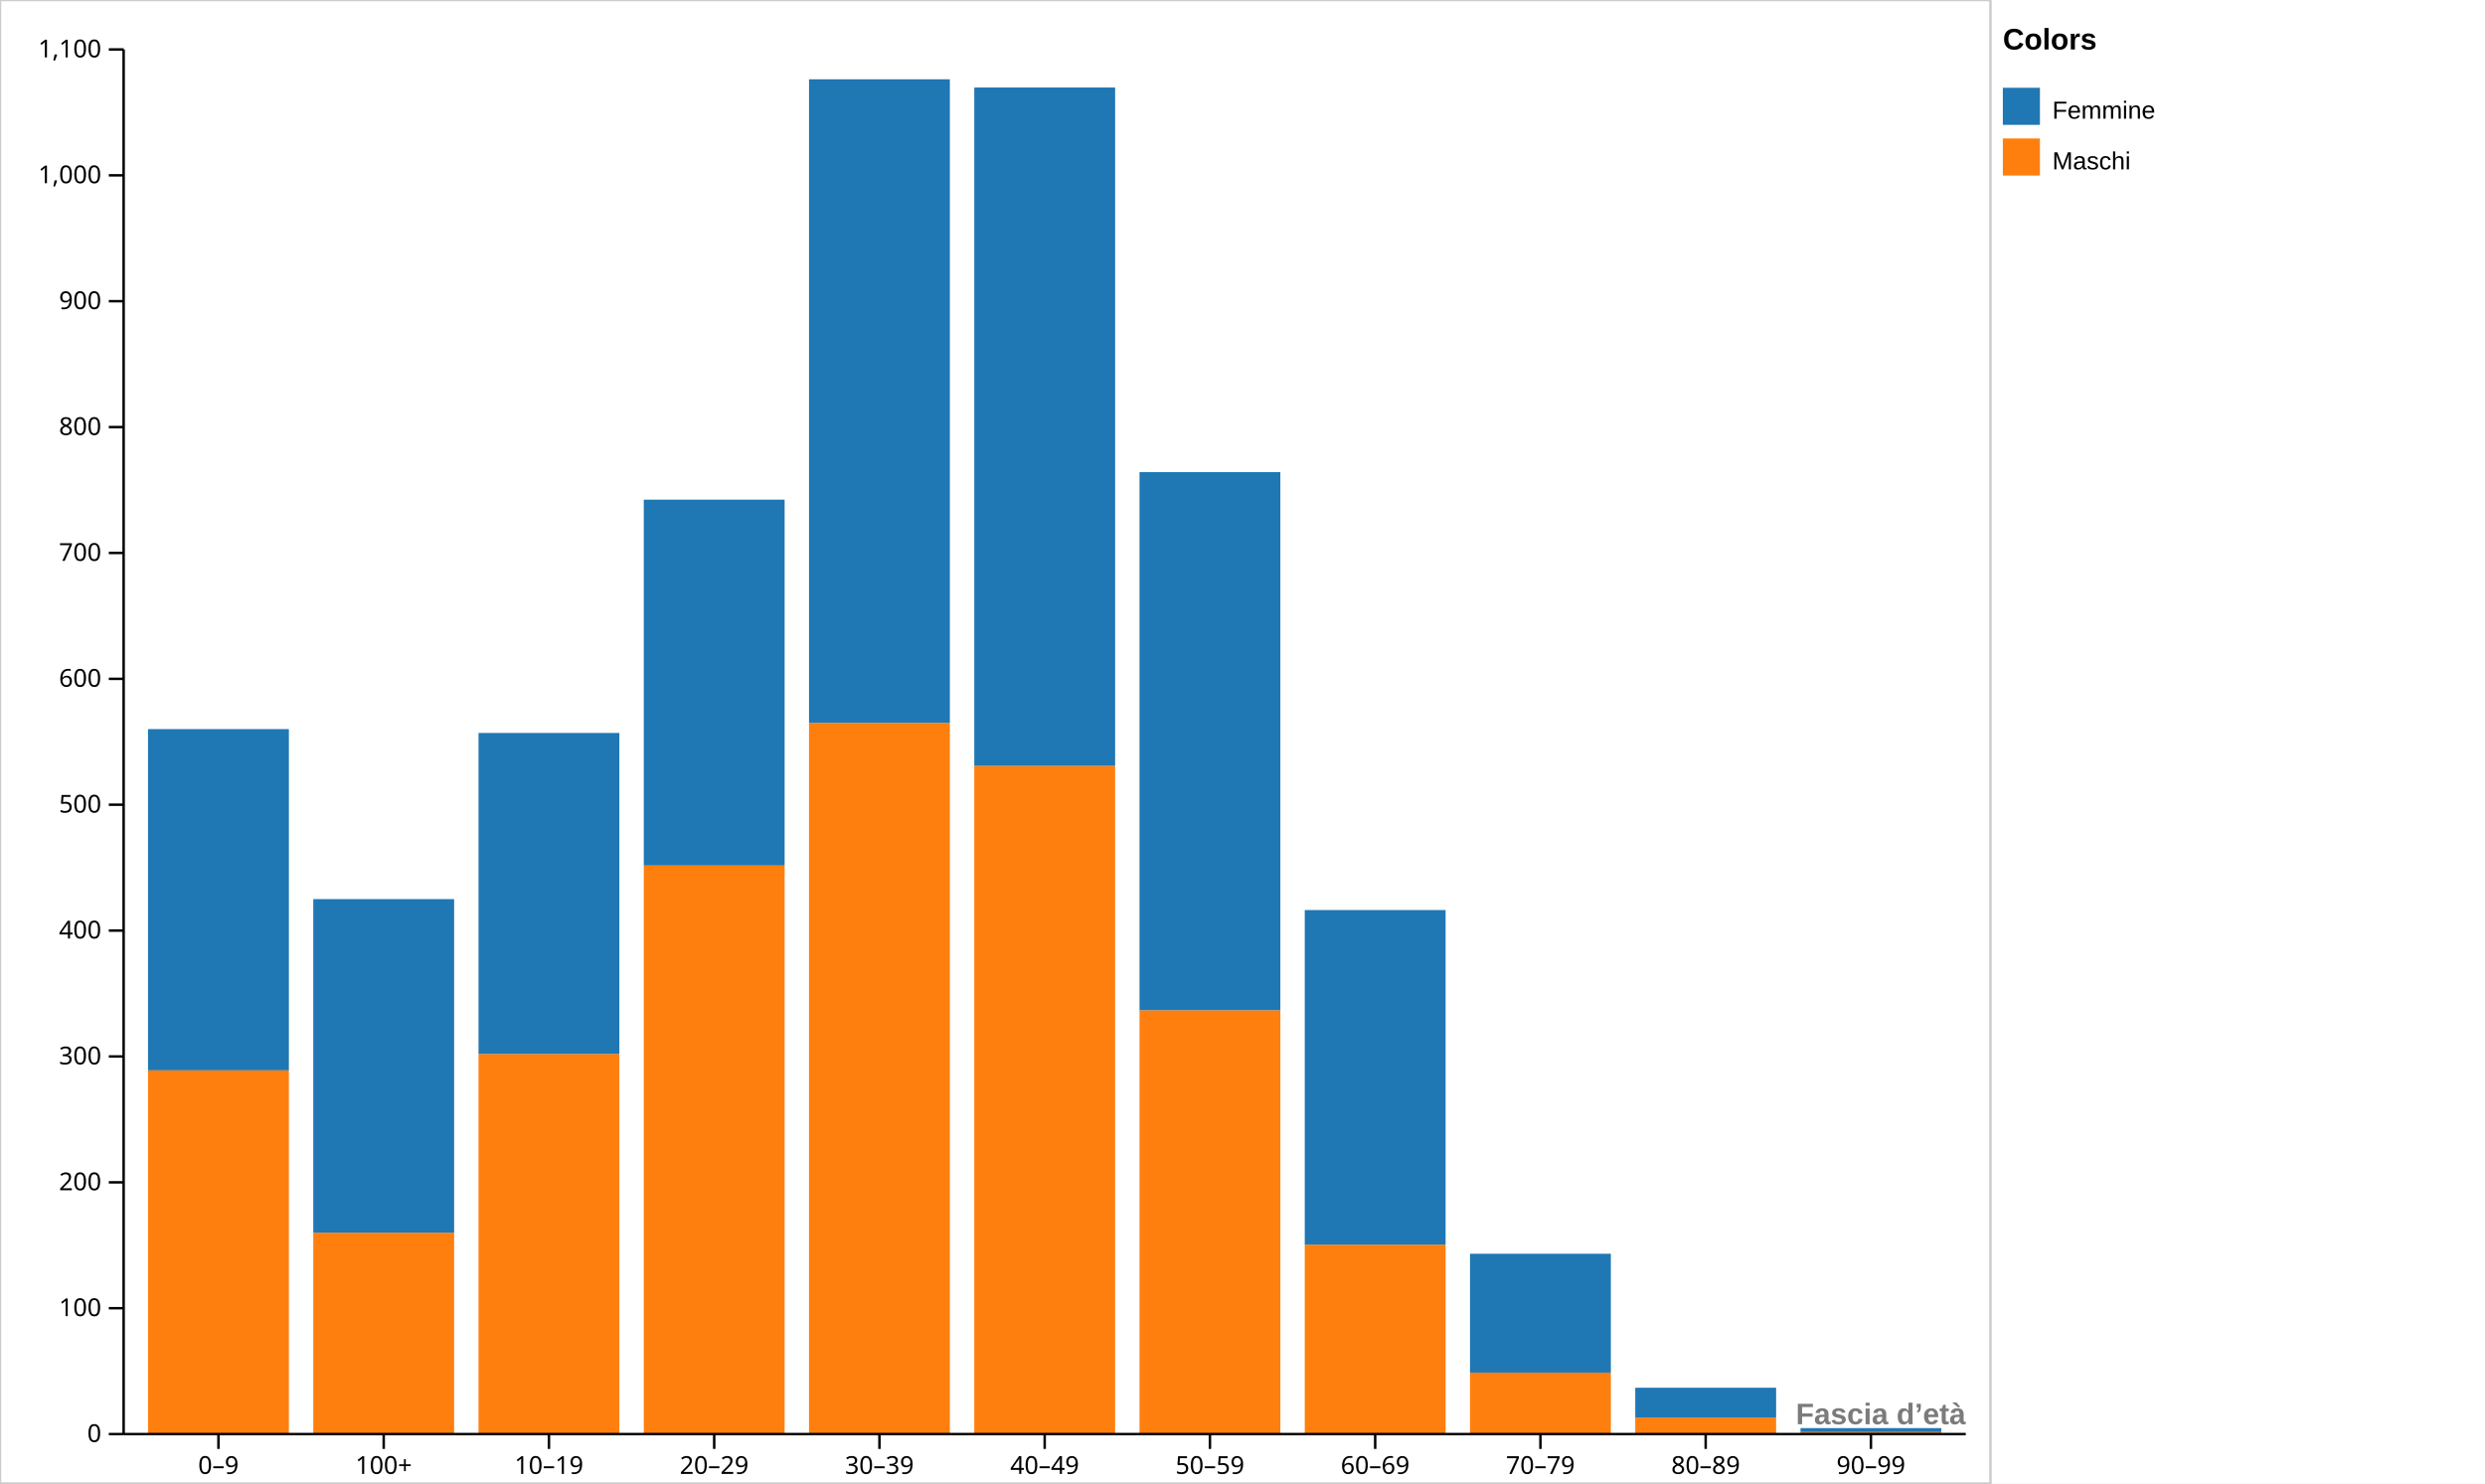
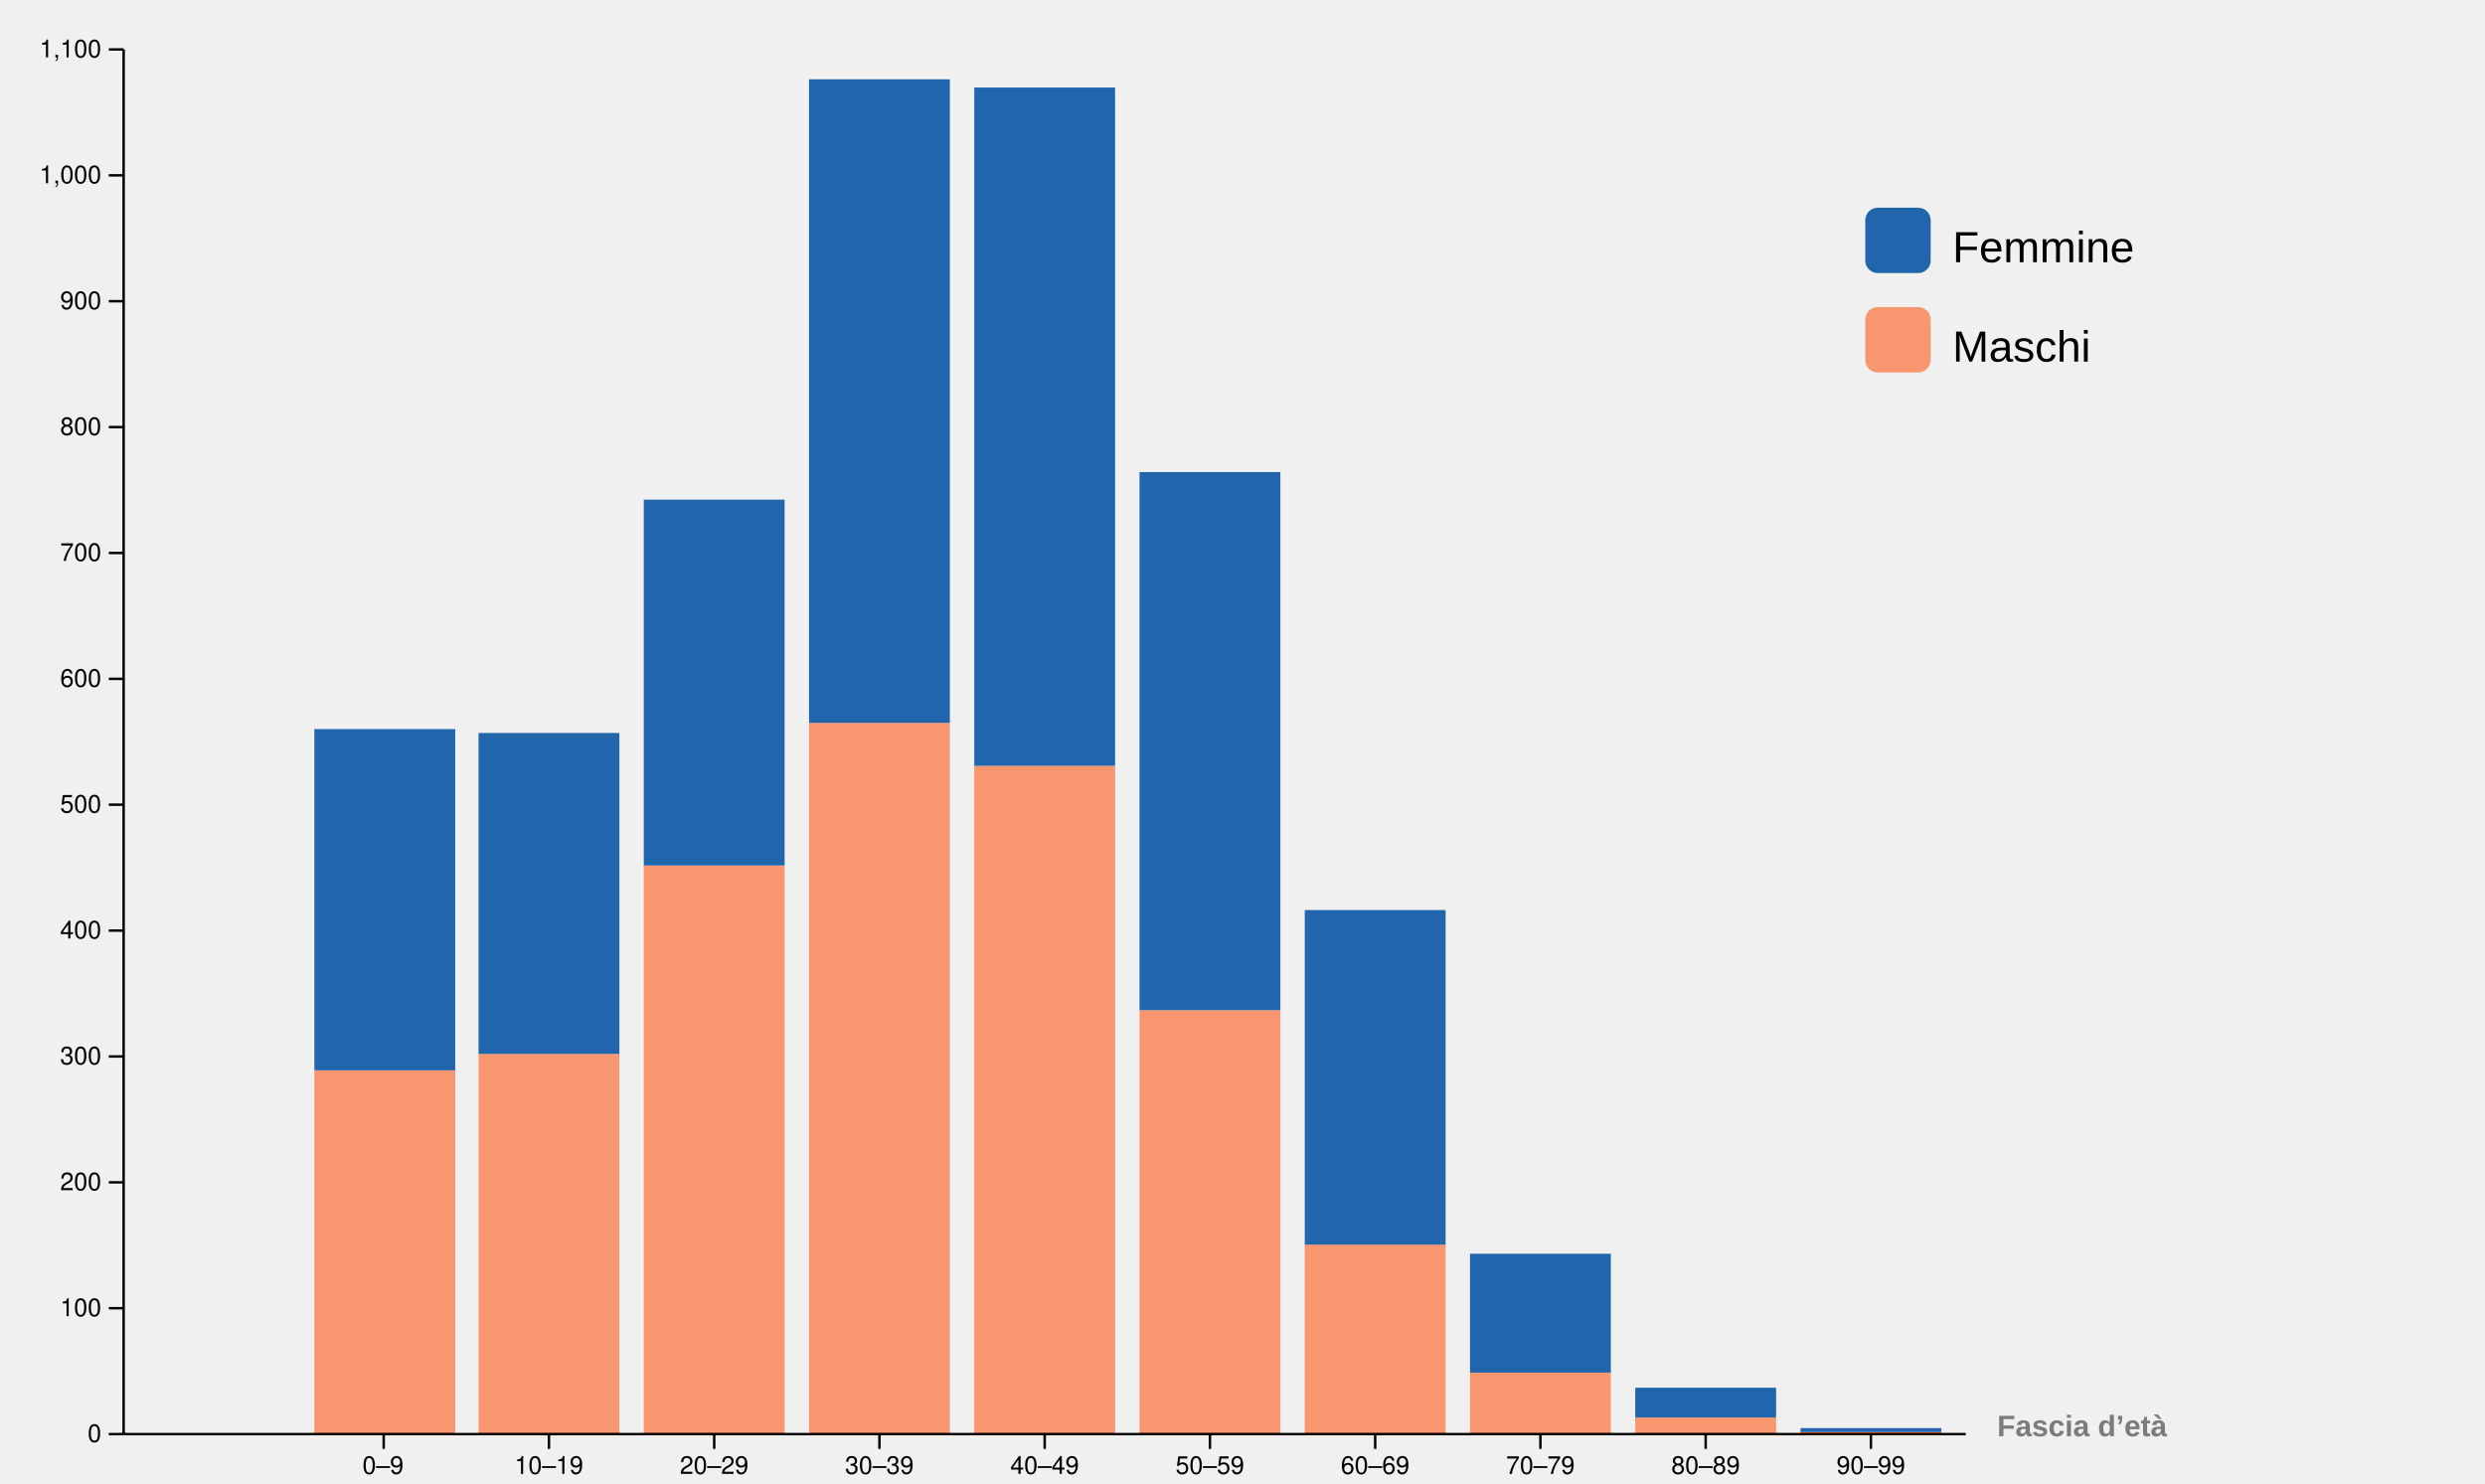
- <svg xmlns="http://www.w3.org/2000/svg" width="1005" height="600">
-   <rect width="1005" height="600" x="0" y="0" fill="#FFFFFF" id="background" />
+ <svg xmlns="http://www.w3.org/2000/svg" id="Layer_1" version="1.1" viewBox="0 0 1005 600">
+   <defs>
+     <style>
+       .st0 {
+         fill: #ff7f0e;
+       }
+ 
+       .st1 {
+         font-family: Helvetica, Helvetica;
+         font-size: 10px;
+       }
+ 
+       .st1, .st2, .st3, .st4 {
+         isolation: isolate;
+       }
+ 
+       .st3 {
+         fill: #7b7b7b;
+         font-family: Arial-BoldMT, Arial;
+         font-size: 12px;
+         font-weight: 700;
+       }
+ 
+       .st5 {
+         fill: #f7966f;
+       }
+ 
+       .st4 {
+         font-family: ArialMT, Arial;
+         font-size: 17.64px;
+       }
+ 
+       .st6 {
+         fill: #2166ac;
+       }
+ 
+       .st7 {
+         fill: none;
+         stroke: #000;
+       }
+     </style>
+   </defs>
  <g id="viz">
-     <g transform="translate(0,0)">
-       <g transform="translate(50,20)">
-         <g id="Maschi" fill="#ff7f0e">
-           <rect x="9.868" y="412.884" width="56.963" height="147.116" />
-           <rect x="143.528" y="406.232" width="56.963" height="153.768" />
-           <rect x="210.358" y="330.036" width="56.963" height="229.964" />
-           <rect x="277.188" y="272.362" width="56.963" height="287.638" />
-           <rect x="344.019" y="289.73" width="56.963" height="270.27" />
-           <rect x="410.849" y="388.559" width="56.963" height="171.441" />
-           <rect x="477.679" y="483.395" width="56.963" height="76.605" />
-           <rect x="544.509" y="535.141" width="56.963" height="24.859" />
-           <rect x="611.34" y="553.298" width="56.963" height="6.702" />
-           <rect x="678.17" y="559.182" width="56.963" height="0.818" />
-           <rect x="76.698" y="478.545" width="56.963" height="81.455" />
-         </g>
-         <g id="Femmine" fill="#1f77b4">
-           <rect x="9.868" y="274.882" width="56.963" height="138.002" />
-           <rect x="143.528" y="276.437" width="56.963" height="129.795" />
-           <rect x="210.358" y="182.082" width="56.963" height="147.954" />
-           <rect x="277.188" y="12.072" width="56.963" height="260.29" />
-           <rect x="344.019" y="15.396" width="56.963" height="274.334" />
-           <rect x="410.849" y="170.93" width="56.963" height="217.629" />
-           <rect x="477.679" y="348.059" width="56.963" height="135.336" />
-           <rect x="544.509" y="487.069" width="56.963" height="48.071" />
-           <rect x="611.34" y="541.254" width="56.963" height="12.044" />
-           <rect x="678.17" y="557.579" width="56.963" height="1.603" />
-           <rect x="76.698" y="343.636" width="56.963" height="134.909" />
-         </g>
-         <g id="xAxis" transform="translate(0,560)" fill="none" font-size="10" font-family="sans-serif" text-anchor="middle">
-           <path class="domain" stroke="currentColor" d="M0,0H745" />
-           <g class="tick" opacity="1" transform="translate(38.34889,0)">
-             <line stroke="currentColor" y2="6" />
-             <text fill="currentColor" y="9" dy="0.71em">0–9</text>
-           </g>
-           <g class="tick" opacity="1" transform="translate(105.1791,0)">
-             <line stroke="currentColor" y2="6" />
-             <text fill="currentColor" y="9" dy="0.71em">100+</text>
-           </g>
-           <g class="tick" opacity="1" transform="translate(172.0093,0)">
-             <line stroke="currentColor" y2="6" />
-             <text fill="currentColor" y="9" dy="0.71em">10–19</text>
-           </g>
-           <g class="tick" opacity="1" transform="translate(238.8396,0)">
-             <line stroke="currentColor" y2="6" />
-             <text fill="currentColor" y="9" dy="0.71em">20–29</text>
-           </g>
-           <g class="tick" opacity="1" transform="translate(305.6698,0)">
-             <line stroke="currentColor" y2="6" />
-             <text fill="currentColor" y="9" dy="0.71em">30–39</text>
-           </g>
-           <g class="tick" opacity="1" transform="translate(372.5,0)">
-             <line stroke="currentColor" y2="6" />
-             <text fill="currentColor" y="9" dy="0.71em">40–49</text>
-           </g>
-           <g class="tick" opacity="1" transform="translate(439.3302,0)">
-             <line stroke="currentColor" y2="6" />
-             <text fill="currentColor" y="9" dy="0.71em">50–59</text>
-           </g>
-           <g class="tick" opacity="1" transform="translate(506.1604,0)">
-             <line stroke="currentColor" y2="6" />
-             <text fill="currentColor" y="9" dy="0.71em">60–69</text>
-           </g>
-           <g class="tick" opacity="1" transform="translate(572.9907,0)">
-             <line stroke="currentColor" y2="6" />
-             <text fill="currentColor" y="9" dy="0.71em">70–79</text>
-           </g>
-           <g class="tick" opacity="1" transform="translate(639.8209,0)">
-             <line stroke="currentColor" y2="6" />
-             <text fill="currentColor" y="9" dy="0.71em">80–89</text>
-           </g>
-           <g class="tick" opacity="1" transform="translate(706.6511,0)">
-             <line stroke="currentColor" y2="6" />
-             <text fill="currentColor" y="9" dy="0.71em">90–99</text>
-           </g>
-         </g>
-         <g id="yAxis" fill="none" font-size="10" font-family="sans-serif" text-anchor="end">
-           <path class="domain" stroke="currentColor" d="M0,560V0" />
-           <g class="tick" opacity="1" transform="translate(0,560)">
-             <line stroke="currentColor" x2="-6" />
-             <text fill="currentColor" x="-9" dy="0.32em">0</text>
-           </g>
-           <g class="tick" opacity="1" transform="translate(0,509.0909)">
-             <line stroke="currentColor" x2="-6" />
-             <text fill="currentColor" x="-9" dy="0.32em">100</text>
-           </g>
-           <g class="tick" opacity="1" transform="translate(0,458.1818)">
-             <line stroke="currentColor" x2="-6" />
-             <text fill="currentColor" x="-9" dy="0.32em">200</text>
-           </g>
-           <g class="tick" opacity="1" transform="translate(0,407.2727)">
-             <line stroke="currentColor" x2="-6" />
-             <text fill="currentColor" x="-9" dy="0.32em">300</text>
-           </g>
-           <g class="tick" opacity="1" transform="translate(0,356.3636)">
-             <line stroke="currentColor" x2="-6" />
-             <text fill="currentColor" x="-9" dy="0.32em">400</text>
-           </g>
-           <g class="tick" opacity="1" transform="translate(0,305.4545)">
-             <line stroke="currentColor" x2="-6" />
-             <text fill="currentColor" x="-9" dy="0.32em">500</text>
-           </g>
-           <g class="tick" opacity="1" transform="translate(0,254.5455)">
-             <line stroke="currentColor" x2="-6" />
-             <text fill="currentColor" x="-9" dy="0.32em">600</text>
-           </g>
-           <g class="tick" opacity="1" transform="translate(0,203.6364)">
-             <line stroke="currentColor" x2="-6" />
-             <text fill="currentColor" x="-9" dy="0.32em">700</text>
-           </g>
-           <g class="tick" opacity="1" transform="translate(0,152.7273)">
-             <line stroke="currentColor" x2="-6" />
-             <text fill="currentColor" x="-9" dy="0.32em">800</text>
-           </g>
-           <g class="tick" opacity="1" transform="translate(0,101.8182)">
-             <line stroke="currentColor" x2="-6" />
-             <text fill="currentColor" x="-9" dy="0.32em">900</text>
-           </g>
-           <g class="tick" opacity="1" transform="translate(0,50.90909)">
-             <line stroke="currentColor" x2="-6" />
-             <text fill="currentColor" x="-9" dy="0.32em">1,000</text>
-           </g>
-           <g class="tick" opacity="1" transform="translate(0,0)">
-             <line stroke="currentColor" x2="-6" />
-             <text fill="currentColor" x="-9" dy="0.32em">1,100</text>
-           </g>
-         </g>
-         <text y="556" x="745" text-anchor="end" style="font-family: Arial, sans-serif; font-size: 12px; fill: rgb(123, 123, 123); font-weight: bold;">Fascia d’età</text>
-       </g>
-       <text x="4" y="4" style="font-family: Arial, sans-serif; font-size: 12px; fill: black; font-weight: bold; dominant-baseline: hanging;" />
-     </g>
-     <g id="grid">
-       <rect x="0" y="0" width="805" height="600" fill="none" stroke="#ccc" />
+     <g>
+       <g id="Maschi">
+         <rect class="st5" x="127.14" y="432.88" width="56.96" height="147.12" />
+         <rect class="st5" x="193.53" y="426.23" width="56.96" height="153.77" />
+         <rect class="st5" x="260.36" y="350.04" width="56.96" height="229.96" />
+         <rect class="st5" x="327.19" y="292.36" width="56.96" height="287.64" />
+         <rect class="st5" x="394.02" y="309.73" width="56.96" height="270.27" />
+         <rect class="st5" x="460.85" y="408.56" width="56.96" height="171.44" />
+         <rect class="st5" x="527.68" y="503.4" width="56.96" height="76.6" />
+         <rect class="st5" x="594.51" y="555.14" width="56.96" height="24.86" />
+         <rect class="st5" x="661.34" y="573.3" width="56.96" height="6.7" />
+         <rect class="st0" x="728.17" y="579.18" width="56.96" height=".82" />
+       </g>
+       <g id="Femmine">
+         <rect class="st6" x="127.14" y="294.88" width="56.96" height="138" />
+         <rect class="st6" x="193.53" y="296.44" width="56.96" height="129.8" />
+         <rect class="st6" x="260.36" y="202.08" width="56.96" height="147.95" />
+         <rect class="st6" x="327.19" y="32.07" width="56.96" height="260.29" />
+         <rect class="st6" x="394.02" y="35.4" width="56.96" height="274.33" />
+         <rect class="st6" x="460.85" y="190.93" width="56.96" height="217.63" />
+         <rect class="st6" x="527.68" y="368.06" width="56.96" height="135.34" />
+         <rect class="st6" x="594.51" y="507.07" width="56.96" height="48.07" />
+         <rect class="st6" x="661.34" y="561.25" width="56.96" height="12.04" />
+         <rect class="st6" x="728.17" y="577.58" width="56.96" height="1.6" />
+       </g>
+       <g id="xAxis">
+         <path class="st7" d="M50,580h745" />
+         <g class="st2">
+           <text class="st1" transform="translate(146.57 596.1)">
+             <tspan x="0" y="0">0–9</tspan>
+           </text>
+         </g>
+         <line class="st7" x1="155.18" y1="580" x2="155.18" y2="586" />
+         <g>
+           <line class="st7" x1="222.01" y1="580" x2="222.01" y2="586" />
+           <g class="st2">
+             <text class="st1" transform="translate(208.11 596.1)">
+               <tspan x="0" y="0">10–19</tspan>
+             </text>
+           </g>
+         </g>
+         <g>
+           <line class="st7" x1="288.84" y1="580" x2="288.84" y2="586" />
+           <g class="st2">
+             <text class="st1" transform="translate(274.94 596.1)">
+               <tspan x="0" y="0">20–29</tspan>
+             </text>
+           </g>
+         </g>
+         <g>
+           <line class="st7" x1="355.67" y1="580" x2="355.67" y2="586" />
+           <g class="st2">
+             <text class="st1" transform="translate(341.77 596.1)">
+               <tspan x="0" y="0">30–39</tspan>
+             </text>
+           </g>
+         </g>
+         <g>
+           <line class="st7" x1="422.5" y1="580" x2="422.5" y2="586" />
+           <g class="st2">
+             <text class="st1" transform="translate(408.6 596.1)">
+               <tspan x="0" y="0">40–49</tspan>
+             </text>
+           </g>
+         </g>
+         <g>
+           <line class="st7" x1="489.33" y1="580" x2="489.33" y2="586" />
+           <g class="st2">
+             <text class="st1" transform="translate(475.43 596.1)">
+               <tspan x="0" y="0">50–59</tspan>
+             </text>
+           </g>
+         </g>
+         <g>
+           <line class="st7" x1="556.16" y1="580" x2="556.16" y2="586" />
+           <g class="st2">
+             <text class="st1" transform="translate(542.26 596.1)">
+               <tspan x="0" y="0">60–69</tspan>
+             </text>
+           </g>
+         </g>
+         <g>
+           <line class="st7" x1="622.99" y1="580" x2="622.99" y2="586" />
+           <g class="st2">
+             <text class="st1" transform="translate(609.09 596.1)">
+               <tspan x="0" y="0">70–79</tspan>
+             </text>
+           </g>
+         </g>
+         <g>
+           <line class="st7" x1="689.82" y1="580" x2="689.82" y2="586" />
+           <g class="st2">
+             <text class="st1" transform="translate(675.92 596.1)">
+               <tspan x="0" y="0">80–89</tspan>
+             </text>
+           </g>
+         </g>
+         <g>
+           <line class="st7" x1="756.65" y1="580" x2="756.65" y2="586" />
+           <g class="st2">
+             <text class="st1" transform="translate(742.75 596.1)">
+               <tspan x="0" y="0">90–99</tspan>
+             </text>
+           </g>
+         </g>
+       </g>
+       <g id="yAxis">
+         <path class="st7" d="M50,580V20" />
+         <g>
+           <line class="st7" x1="50" y1="580" x2="44" y2="580" />
+           <g class="st2">
+             <text class="st1" transform="translate(35.44 583.2)">
+               <tspan x="0" y="0">0</tspan>
+             </text>
+           </g>
+         </g>
+         <g>
+           <line class="st7" x1="50" y1="529.09" x2="44" y2="529.09" />
+           <g class="st2">
+             <text class="st1" transform="translate(24.32 532.29)">
+               <tspan x="0" y="0">100</tspan>
+             </text>
+           </g>
+         </g>
+         <g>
+           <line class="st7" x1="50" y1="478.18" x2="44" y2="478.18" />
+           <g class="st2">
+             <text class="st1" transform="translate(24.32 481.38)">
+               <tspan x="0" y="0">200</tspan>
+             </text>
+           </g>
+         </g>
+         <g>
+           <line class="st7" x1="50" y1="427.27" x2="44" y2="427.27" />
+           <g class="st2">
+             <text class="st1" transform="translate(24.32 430.47)">
+               <tspan x="0" y="0">300</tspan>
+             </text>
+           </g>
+         </g>
+         <g>
+           <line class="st7" x1="50" y1="376.36" x2="44" y2="376.36" />
+           <g class="st2">
+             <text class="st1" transform="translate(24.32 379.56)">
+               <tspan x="0" y="0">400</tspan>
+             </text>
+           </g>
+         </g>
+         <g>
+           <line class="st7" x1="50" y1="325.45" x2="44" y2="325.45" />
+           <g class="st2">
+             <text class="st1" transform="translate(24.32 328.65)">
+               <tspan x="0" y="0">500</tspan>
+             </text>
+           </g>
+         </g>
+         <g>
+           <line class="st7" x1="50" y1="274.55" x2="44" y2="274.55" />
+           <g class="st2">
+             <text class="st1" transform="translate(24.32 277.75)">
+               <tspan x="0" y="0">600</tspan>
+             </text>
+           </g>
+         </g>
+         <g>
+           <line class="st7" x1="50" y1="223.64" x2="44" y2="223.64" />
+           <g class="st2">
+             <text class="st1" transform="translate(24.32 226.84)">
+               <tspan x="0" y="0">700</tspan>
+             </text>
+           </g>
+         </g>
+         <g>
+           <line class="st7" x1="50" y1="172.73" x2="44" y2="172.73" />
+           <g class="st2">
+             <text class="st1" transform="translate(24.32 175.93)">
+               <tspan x="0" y="0">800</tspan>
+             </text>
+           </g>
+         </g>
+         <g>
+           <line class="st7" x1="50" y1="121.82" x2="44" y2="121.82" />
+           <g class="st2">
+             <text class="st1" transform="translate(24.32 125.02)">
+               <tspan x="0" y="0">900</tspan>
+             </text>
+           </g>
+         </g>
+         <g>
+           <line class="st7" x1="50" y1="70.91" x2="44" y2="70.91" />
+           <g class="st2">
+             <text class="st1" transform="translate(15.98 74.11)">
+               <tspan x="0" y="0">1,000</tspan>
+             </text>
+           </g>
+         </g>
+         <g>
+           <line class="st7" x1="50" y1="20" x2="44" y2="20" />
+           <g class="st2">
+             <text class="st1" transform="translate(15.98 23.2)">
+               <tspan x="0" y="0">1,100</tspan>
+             </text>
+           </g>
+         </g>
+       </g>
+       <g class="st2">
+         <text class="st3" transform="translate(807.72 580.87)">
+           <tspan x="0" y="0">Fascia d’età</tspan>
+         </text>
+       </g>
    </g>
  </g>
-   <g id="legend" transform="translate(805,20)">
-     <g transform="translate(5,0)">
-       <g class="legendColor" transform="translate(0,0)">
-         <g class="legendCells" transform="translate(0,15.5)">
-           <g class="cell" transform="translate(0, 0)">
-             <rect class="swatch" height="15" width="15" style="fill: rgb(31, 119, 180);" />
-             <text class="label" transform="translate( 20, 12.5)" font-family="&quot;Arial&quot;, sans-serif" font-size="10px">
-               <tspan x="0" dy="0em">Femmine</tspan>
-             </text>
-           </g>
-           <g class="cell" transform="translate(0, 20.5)">
-             <rect class="swatch" height="15" width="15" style="fill: rgb(255, 127, 14);" />
-             <text class="label" transform="translate( 20, 12.5)" font-family="&quot;Arial&quot;, sans-serif" font-size="10px">
-               <tspan x="0" dy="0em">Maschi</tspan>
-             </text>
-           </g>
-         </g>
-         <text class="legendTitle" font-family="&quot;Arial&quot;, sans-serif" font-size="12px" font-weight="bold">
-           <tspan x="0" dy="0em">Colors</tspan>
-         </text>
-       </g>
+   <rect class="st6" x="754.36" y="83.99" width="26.46" height="26.46" rx="5.07" ry="5.07" />
+   <g class="st2">
+     <g class="st2">
+       <text class="st4" transform="translate(789.64 106.05)">
+         <tspan x="0" y="0">Femmine</tspan>
+       </text>
+     </g>
+   </g>
+   <rect class="st5" x="754.36" y="124.19" width="26.46" height="26.46" rx="5.07" ry="5.07" />
+   <g class="st2">
+     <g class="st2">
+       <text class="st4" transform="translate(789.64 146.24)">
+         <tspan x="0" y="0">Maschi</tspan>
+       </text>
    </g>
  </g>
</svg>
